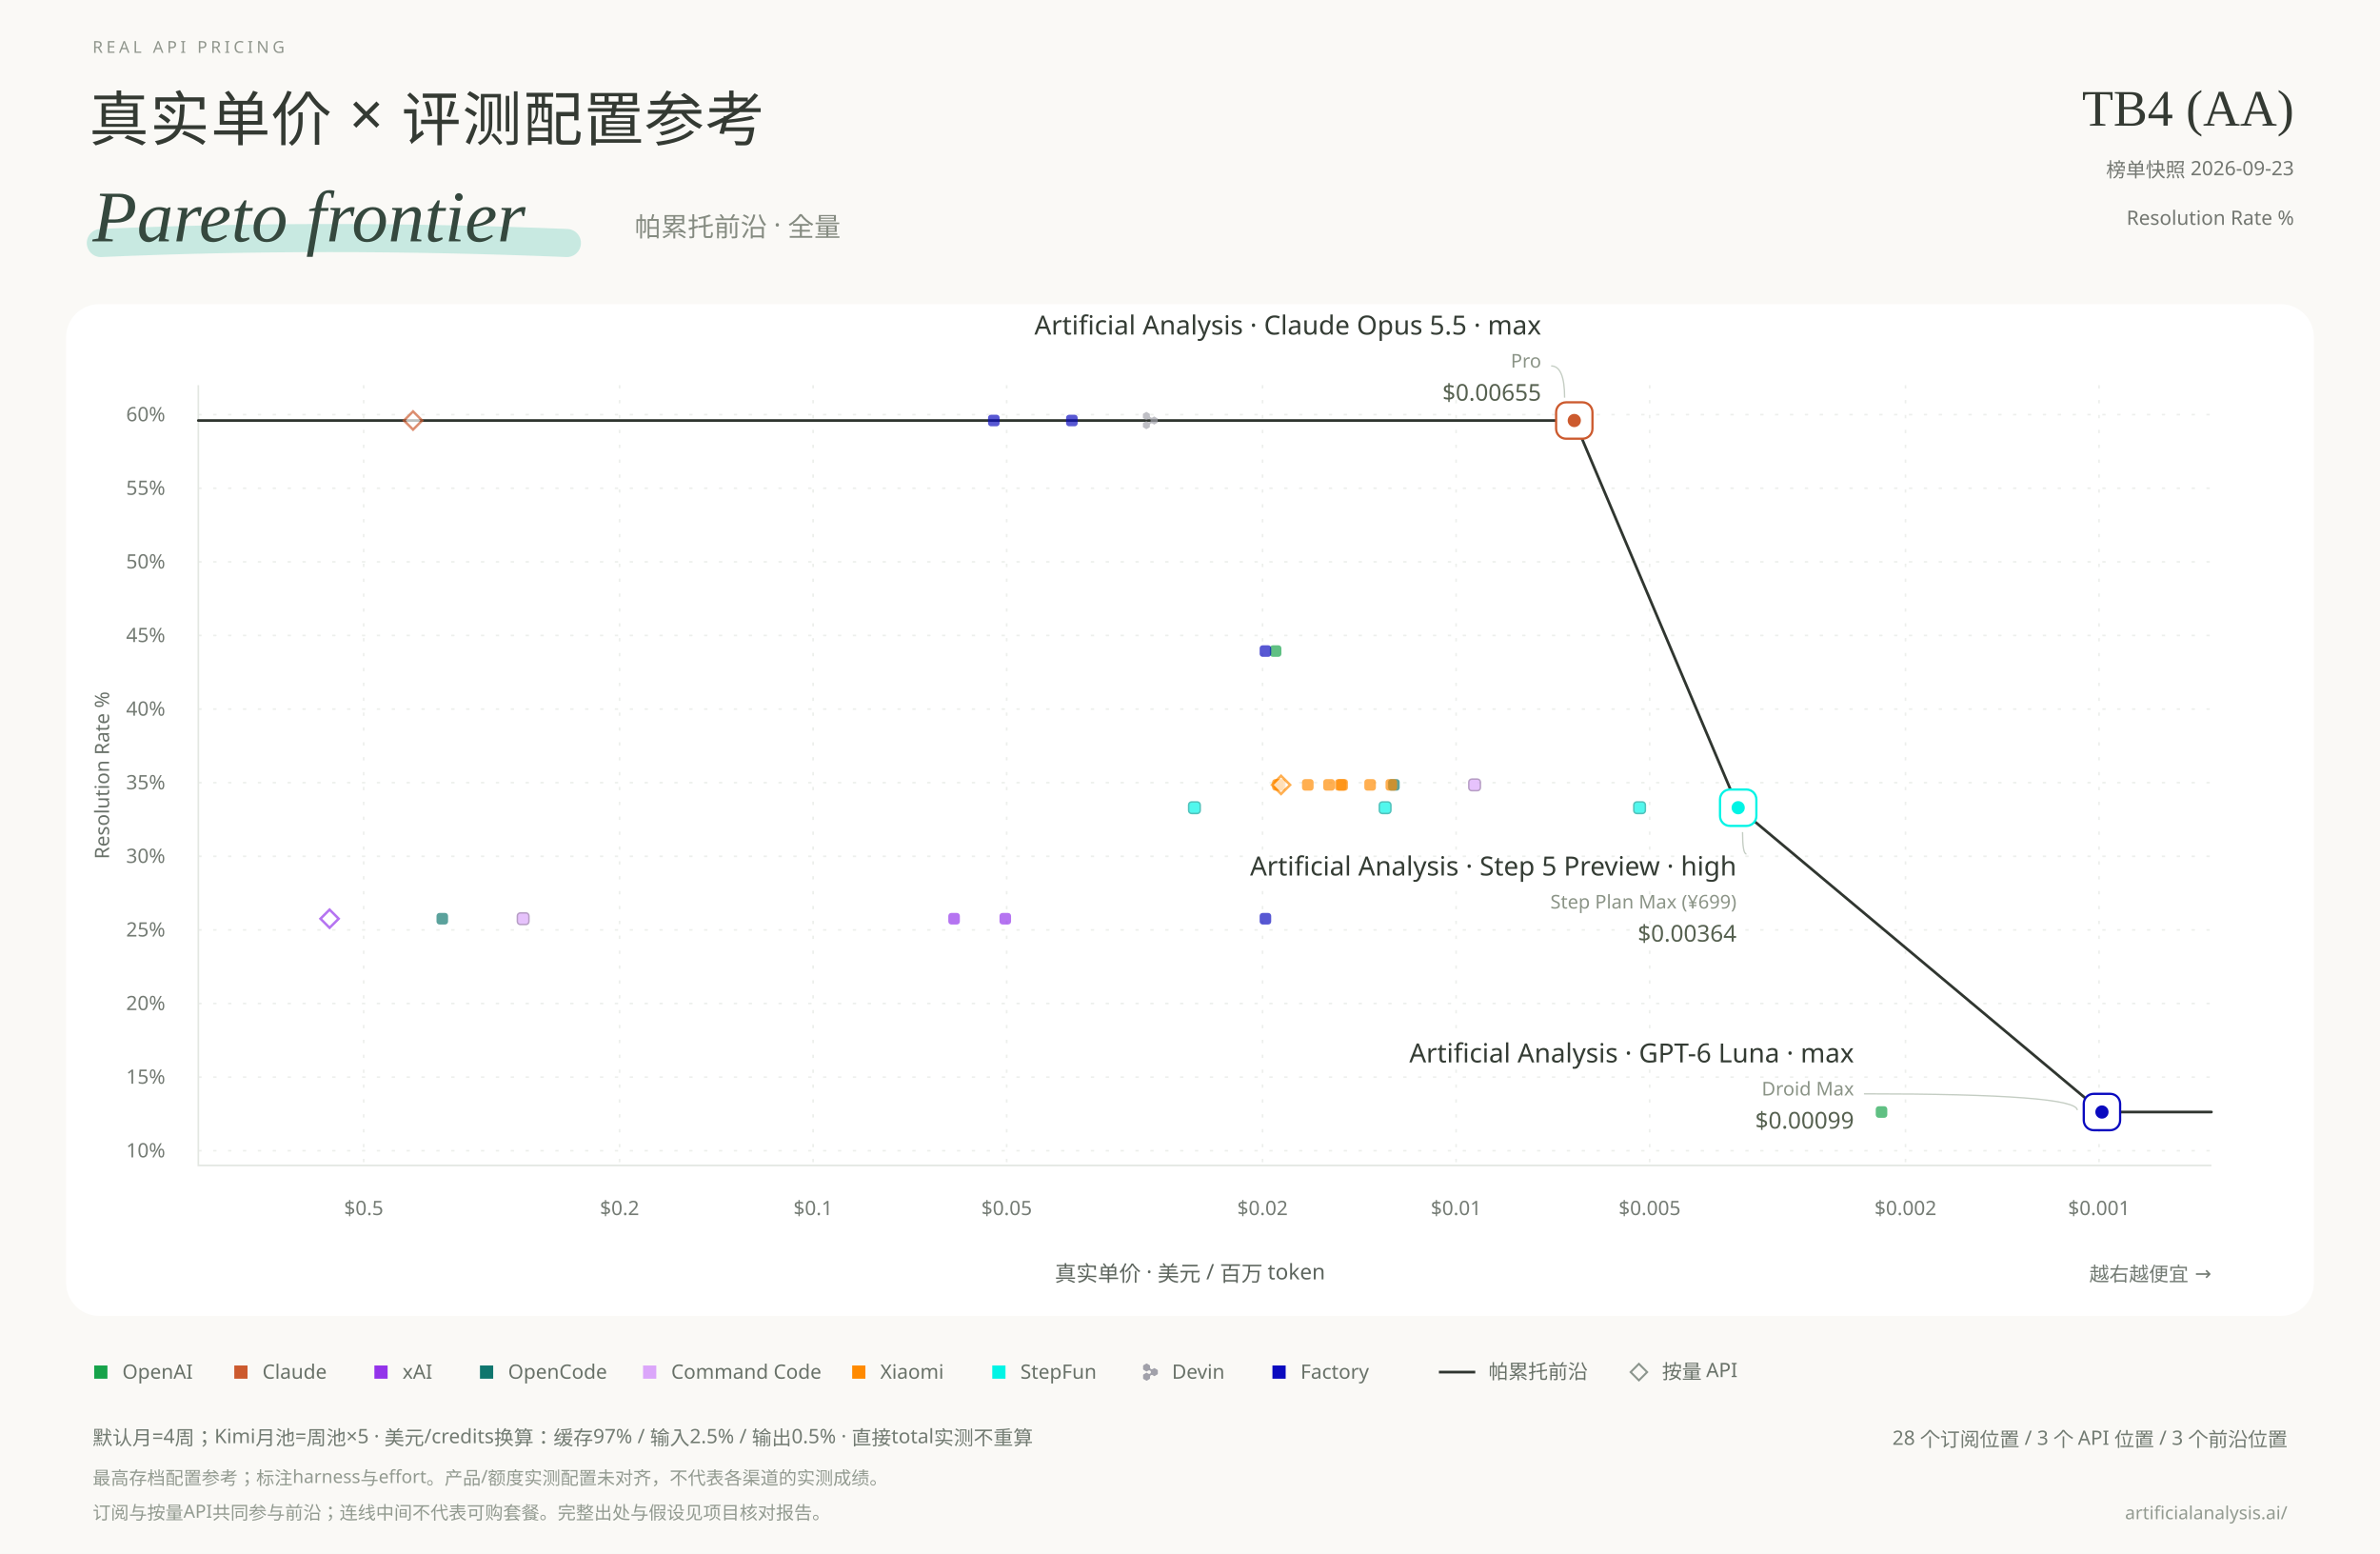
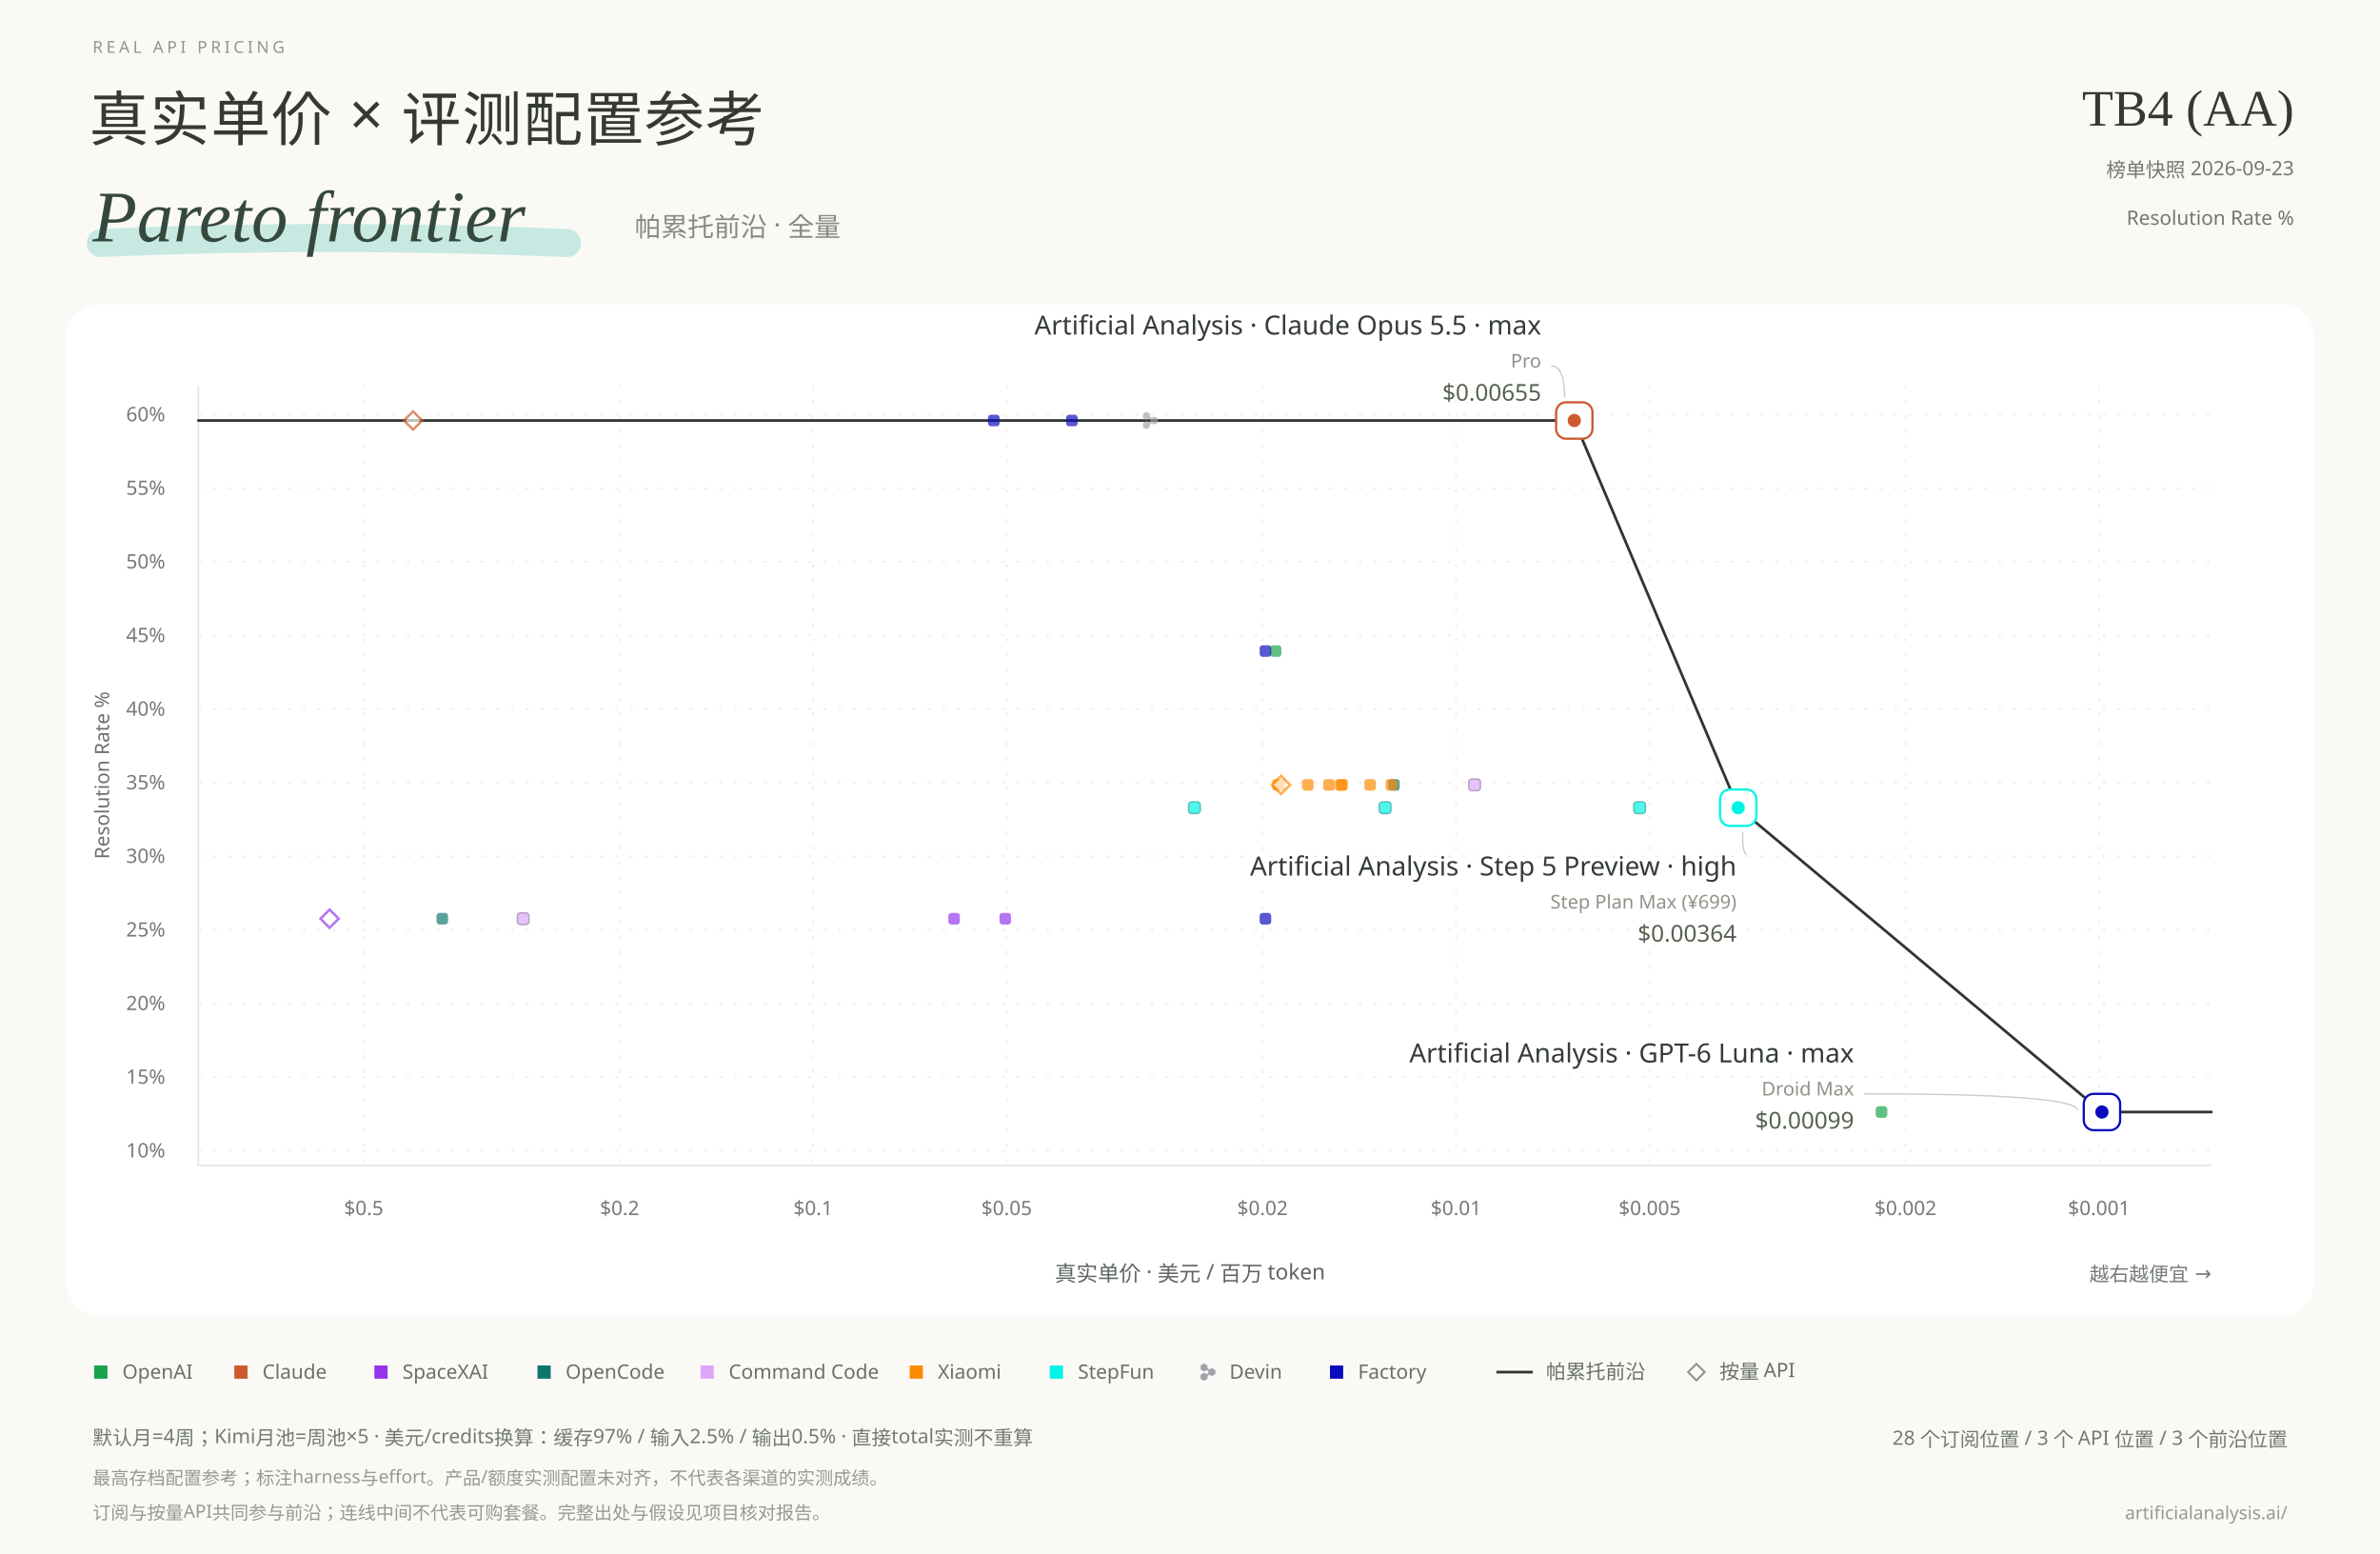
<svg xmlns="http://www.w3.org/2000/svg" width="1440" height="940" viewBox="0 0 1440 940" role="img" aria-labelledby="title desc">
  <style>text{font-family:"Microsoft YaHei","Segoe UI",sans-serif} .serif{font-family:"Times New Roman",serif} .number{font-family:"Segoe UI",sans-serif;font-variant-numeric:tabular-nums} .label-name{paint-order:stroke;stroke:#fff;stroke-width:5px;stroke-linejoin:round} .point:hover{opacity:1}</style>
  <rect width="1440" height="940" fill="#FAF9F6" />
  <text x="56.000" y="32.000" font-size="10" fill="#90968D" text-anchor="start" font-weight="400" letter-spacing="2.1">REAL API PRICING</text>
  <text x="54.000" y="85.000" font-size="36" fill="#343A33" text-anchor="start" font-weight="300" letter-spacing=".8">真实单价 × 评测配置参考</text>
  <path d="M61 147 Q197 141 343 147" stroke="#9FDDD0" stroke-width="17" stroke-linecap="round" opacity=".55" fill="none" />
  <text x="56.000" y="146.000" font-size="44" fill="#35483E" text-anchor="start" font-weight="400" class="serif" font-style="italic">Pareto frontier</text>
  <text x="384.000" y="143.000" font-size="16" fill="#858B81" text-anchor="start" font-weight="300">帕累托前沿 · 全量</text>
  <text x="1388.000" y="76.000" font-size="31" fill="#343A33" text-anchor="end" font-weight="400" class="serif">TB4 (AA)</text>
  <text x="1388.000" y="107.000" font-size="12" fill="#737771" text-anchor="end" font-weight="400">榜单快照  2026-09-23</text>
  <text x="1388.000" y="136.000" font-size="12" fill="#737771" text-anchor="end" font-weight="400">Resolution Rate %</text>
  <rect x="40" y="184" width="1360" height="612" rx="20" fill="#FFFFFF" />
  <path d="M1270.016 233V705" stroke="#E8EBE7" stroke-dasharray="2 7" opacity=".8" />
  <text x="1270.016" y="735.000" font-size="12" fill="#747B74" text-anchor="middle" font-weight="400" class="number">$0.001</text>
  <path d="M1152.909 233V705" stroke="#E8EBE7" stroke-dasharray="2 7" opacity=".8" />
  <text x="1152.909" y="735.000" font-size="12" fill="#747B74" text-anchor="middle" font-weight="400" class="number">$0.002</text>
  <path d="M998.101 233V705" stroke="#E8EBE7" stroke-dasharray="2 7" opacity=".8" />
  <text x="998.101" y="735.000" font-size="12" fill="#747B74" text-anchor="middle" font-weight="400" class="number">$0.005</text>
  <path d="M880.994 233V705" stroke="#E8EBE7" stroke-dasharray="2 7" opacity=".8" />
  <text x="880.994" y="735.000" font-size="12" fill="#747B74" text-anchor="middle" font-weight="400" class="number">$0.01</text>
  <path d="M763.886 233V705" stroke="#E8EBE7" stroke-dasharray="2 7" opacity=".8" />
  <text x="763.886" y="735.000" font-size="12" fill="#747B74" text-anchor="middle" font-weight="400" class="number">$0.02</text>
  <path d="M609.079 233V705" stroke="#E8EBE7" stroke-dasharray="2 7" opacity=".8" />
  <text x="609.079" y="735.000" font-size="12" fill="#747B74" text-anchor="middle" font-weight="400" class="number">$0.05</text>
  <path d="M491.971 233V705" stroke="#E8EBE7" stroke-dasharray="2 7" opacity=".8" />
  <text x="491.971" y="735.000" font-size="12" fill="#747B74" text-anchor="middle" font-weight="400" class="number">$0.1</text>
  <path d="M374.864 233V705" stroke="#E8EBE7" stroke-dasharray="2 7" opacity=".8" />
  <text x="374.864" y="735.000" font-size="12" fill="#747B74" text-anchor="middle" font-weight="400" class="number">$0.2</text>
  <path d="M220.056 233V705" stroke="#E8EBE7" stroke-dasharray="2 7" opacity=".8" />
  <text x="220.056" y="735.000" font-size="12" fill="#747B74" text-anchor="middle" font-weight="400" class="number">$0.5</text>
  <path d="M120 696.094H1338" stroke="#E8EBE7" stroke-dasharray="2 7" opacity=".8" />
  <text x="100.000" y="700.094" font-size="12" fill="#747B74" text-anchor="end" font-weight="400" class="number">10%</text>
  <path d="M120 651.566H1338" stroke="#E8EBE7" stroke-dasharray="2 7" opacity=".8" />
  <text x="100.000" y="655.566" font-size="12" fill="#747B74" text-anchor="end" font-weight="400" class="number">15%</text>
  <path d="M120 607.038H1338" stroke="#E8EBE7" stroke-dasharray="2 7" opacity=".8" />
  <text x="100.000" y="611.038" font-size="12" fill="#747B74" text-anchor="end" font-weight="400" class="number">20%</text>
  <path d="M120 562.509H1338" stroke="#E8EBE7" stroke-dasharray="2 7" opacity=".8" />
  <text x="100.000" y="566.509" font-size="12" fill="#747B74" text-anchor="end" font-weight="400" class="number">25%</text>
  <path d="M120 517.981H1338" stroke="#E8EBE7" stroke-dasharray="2 7" opacity=".8" />
  <text x="100.000" y="521.981" font-size="12" fill="#747B74" text-anchor="end" font-weight="400" class="number">30%</text>
  <path d="M120 473.453H1338" stroke="#E8EBE7" stroke-dasharray="2 7" opacity=".8" />
  <text x="100.000" y="477.453" font-size="12" fill="#747B74" text-anchor="end" font-weight="400" class="number">35%</text>
  <path d="M120 428.925H1338" stroke="#E8EBE7" stroke-dasharray="2 7" opacity=".8" />
  <text x="100.000" y="432.925" font-size="12" fill="#747B74" text-anchor="end" font-weight="400" class="number">40%</text>
  <path d="M120 384.396H1338" stroke="#E8EBE7" stroke-dasharray="2 7" opacity=".8" />
  <text x="100.000" y="388.396" font-size="12" fill="#747B74" text-anchor="end" font-weight="400" class="number">45%</text>
  <path d="M120 339.868H1338" stroke="#E8EBE7" stroke-dasharray="2 7" opacity=".8" />
  <text x="100.000" y="343.868" font-size="12" fill="#747B74" text-anchor="end" font-weight="400" class="number">50%</text>
  <path d="M120 295.340H1338" stroke="#E8EBE7" stroke-dasharray="2 7" opacity=".8" />
  <text x="100.000" y="299.340" font-size="12" fill="#747B74" text-anchor="end" font-weight="400" class="number">55%</text>
  <path d="M120 250.811H1338" stroke="#E8EBE7" stroke-dasharray="2 7" opacity=".8" />
  <text x="100.000" y="254.811" font-size="12" fill="#747B74" text-anchor="end" font-weight="400" class="number">60%</text>
  <path d="M120 233V705H1338" fill="none" stroke="#E3E7E2" />
  <text x="66.000" y="469.000" font-size="12" fill="#697169" text-anchor="middle" font-weight="400" transform="rotate(-90 66 469.0)">Resolution Rate %</text>
  <text x="720.000" y="775.000" font-size="13" fill="#5D655E" text-anchor="middle" font-weight="400">真实单价 · 美元 / 百万 token</text>
  <text x="1338.000" y="775.000" font-size="12" fill="#737B74" text-anchor="end" font-weight="400">越右越便宜 →</text>
  <path id="frontier" d="M120.000,254.374 L952.511,254.374 L1051.674,488.592 L1271.764,672.672 L1338.000,672.672" fill="none" stroke="#303630" stroke-width="1.65" stroke-linecap="round" stroke-linejoin="round" />
  <g class="point" data-billing="subscription" data-frontier="false" data-price="0.019083969" data-score="43.94" data-x="771.807" data-y="393.836" transform="translate(771.807 393.836)">
    <rect x="-3.5" y="-3.5" width="7" height="7" rx="1.8" fill="#16A34A" opacity=".68" />
  </g>
  <g class="point" data-billing="subscription" data-frontier="false" data-price="0.0021793614" data-score="12.63" data-x="1138.399" data-y="672.672" transform="translate(1138.399 672.672)">
    <rect x="-3.5" y="-3.5" width="7" height="7" rx="1.8" fill="#16A34A" opacity=".68" />
  </g>
  <g class="point" data-billing="subscription" data-frontier="false" data-price="0.029895366" data-score="59.6" data-x="695.973" data-y="254.374" transform="translate(695.973 254.374)">
    <path transform="translate(-4.46 -5.23) scale(0.091)" d="M0 38.652V14.835C7.06768e-06 13.788 0.546 12.821 1.431 12.298L21.581 0.393C22.467 -0.131 23.558 -0.131 24.444 0.393L44.594 12.298C45.48 12.821 46.025 13.788 46.025 14.835V26.998C46.114 31.04 48.201 34.938 51.872 37.108C55.544 39.277 59.886 39.178 63.351 37.235L73.644 31.153C74.53 30.63 75.621 30.63 76.507 31.153L96.657 43.058C97.543 43.582 98.088 44.549 98.088 45.596V69.406C98.088 70.453 97.543 71.42 96.657 71.943L76.507 83.849C75.621 84.372 74.53 84.372 73.644 83.849L63.434 77.816C59.956 75.828 55.574 75.71 51.873 77.896C48.202 80.065 46.115 83.963 46.026 88.005V100.165C46.026 101.212 45.48 102.179 44.595 102.702L24.445 114.607C23.559 115.131 22.468 115.131 21.582 114.607L1.432 102.702C0.547 102.179 0.001 101.212 0.001 100.165V76.355C0.001 75.308 0.547 74.341 1.432 73.817L21.582 61.912C22.468 61.389 23.559 61.389 24.445 61.912L34.762 68.008C38.222 69.937 42.553 70.031 46.215 67.867C49.916 65.68 52.006 61.737 52.063 57.66C51.975 53.619 49.887 49.303 46.216 47.133C42.545 44.964 38.202 45.063 34.737 47.006L24.397 53.15C23.507 53.679 22.409 53.678 21.52 53.149L1.423 41.184C0.542 40.66 -7.06754e-06 39.695 0 38.652Z" fill="#A1A1AA" opacity="0.68" />
  </g>
  <g class="point" data-billing="subscription" data-frontier="false" data-price="0.039588282" data-score="59.6" data-x="648.527" data-y="254.374" transform="translate(648.527 254.374)">
    <rect x="-3.5" y="-3.5" width="7" height="7" rx="1.8" fill="#0A0ABF" opacity=".68" />
  </g>
  <g class="point" data-billing="subscription" data-frontier="false" data-price="0.052356021" data-score="59.6" data-x="601.299" data-y="254.374" transform="translate(601.299 254.374)">
    <rect x="-3.5" y="-3.5" width="7" height="7" rx="1.8" fill="#0A0ABF" opacity=".68" />
  </g>
  <g class="point" data-billing="subscription" data-frontier="false" data-price="0.0066291018" data-score="59.6" data-x="950.452" data-y="254.374" transform="translate(950.452 254.374)">
    <rect x="-3.5" y="-3.5" width="7" height="7" rx="1.8" fill="#CC5A2E" opacity=".68" />
  </g>
  <g class="point" data-billing="subscription" data-frontier="true" data-price="0.0065487885" data-score="59.6" data-x="952.511" data-y="254.374" transform="translate(952.511 254.374)">
    <rect x="-11" y="-11" width="22" height="22" rx="6" fill="#FFF" stroke="#CC5A2E" stroke-width="1.35" />
    <circle r="4" fill="#CC5A2E" />
  </g>
  <g class="point" data-billing="subscription" data-frontier="false" data-price="0.060362173" data-score="25.76" data-x="577.259" data-y="555.741" transform="translate(577.259 555.741)">
    <rect x="-3.5" y="-3.5" width="7" height="7" rx="1.8" fill="#9333EA" opacity=".68" />
  </g>
  <g class="point" data-billing="subscription" data-frontier="false" data-price="0.050251256" data-score="25.76" data-x="608.232" data-y="555.741" transform="translate(608.232 555.741)">
    <rect x="-3.5" y="-3.5" width="7" height="7" rx="1.8" fill="#9333EA" opacity=".68" />
  </g>
  <g class="point" data-billing="subscription" data-frontier="false" data-price="0.37735849" data-score="25.76" data-x="267.601" data-y="555.741" transform="translate(267.601 555.741)">
    <rect x="-3.5" y="-3.5" width="7" height="7" rx="1.8" fill="#0F766E" opacity=".68" />
  </g>
  <g class="point" data-billing="subscription" data-frontier="false" data-price="0.012493753" data-score="34.85" data-x="843.378" data-y="474.789" transform="translate(843.378 474.789)">
    <rect x="-3.5" y="-3.5" width="7" height="7" rx="1.8" fill="#0F766E" opacity=".68" />
  </g>
  <g class="point" data-billing="subscription" data-frontier="false" data-price="0.28248588" data-score="25.76" data-x="316.523" data-y="555.741" transform="translate(316.523 555.741)">
    <rect x="-3.5" y="-3.5" width="7" height="7" rx="1.8" fill="#DBA6FA" opacity=".68" stroke="#9571AA" stroke-width=".9" />
  </g>
  <g class="point" data-billing="subscription" data-frontier="false" data-price="0.0093589144" data-score="34.85" data-x="892.188" data-y="474.789" transform="translate(892.188 474.789)">
    <rect x="-3.5" y="-3.5" width="7" height="7" rx="1.8" fill="#DBA6FA" opacity=".68" stroke="#9571AA" stroke-width=".9" />
  </g>
  <g class="point" data-billing="subscription" data-frontier="false" data-price="0.025524451" data-score="33.3" data-x="722.678" data-y="488.592" transform="translate(722.678 488.592)">
    <rect x="-3.5" y="-3.5" width="7" height="7" rx="1.8" fill="#00F4E5" opacity=".68" stroke="#00A69C" stroke-width=".9" />
  </g>
  <g class="point" data-billing="subscription" data-frontier="false" data-price="0.012893591" data-score="33.3" data-x="838.056" data-y="488.592" transform="translate(838.056 488.592)">
    <rect x="-3.5" y="-3.5" width="7" height="7" rx="1.8" fill="#00F4E5" opacity=".68" stroke="#00A69C" stroke-width=".9" />
  </g>
  <g class="point" data-billing="subscription" data-frontier="false" data-price="0.0051833009" data-score="33.3" data-x="992.018" data-y="488.592" transform="translate(992.018 488.592)">
    <rect x="-3.5" y="-3.5" width="7" height="7" rx="1.8" fill="#00F4E5" opacity=".68" stroke="#00A69C" stroke-width=".9" />
  </g>
  <g class="point" data-billing="subscription" data-frontier="true" data-price="0.0036413211" data-score="33.3" data-x="1051.674" data-y="488.592" transform="translate(1051.674 488.592)">
    <rect x="-11" y="-11" width="22" height="22" rx="6" fill="#FFF" stroke="#00F4E5" stroke-width="1.35" />
    <circle r="4" fill="#00F4E5" />
  </g>
  <g class="point" data-billing="subscription" data-frontier="false" data-price="0.018927445" data-score="34.85" data-x="773.199" data-y="474.789" transform="translate(773.199 474.789)">
    <rect x="-3.5" y="-3.5" width="7" height="7" rx="1.8" fill="#FF8A00" opacity=".68" />
  </g>
  <g class="point" data-billing="subscription" data-frontier="false" data-price="0.01511335" data-score="34.85" data-x="811.218" data-y="474.789" transform="translate(811.218 474.789)">
    <rect x="-3.5" y="-3.5" width="7" height="7" rx="1.8" fill="#FF8A00" opacity=".68" />
  </g>
  <g class="point" data-billing="subscription" data-frontier="false" data-price="0.01880141" data-score="34.85" data-x="774.327" data-y="474.789" transform="translate(774.327 474.789)">
    <rect x="-3.5" y="-3.5" width="7" height="7" rx="1.8" fill="#FF8A00" opacity=".68" />
  </g>
  <g class="point" data-billing="subscription" data-frontier="false" data-price="0.015037594" data-score="34.85" data-x="812.067" data-y="474.789" transform="translate(812.067 474.789)">
    <rect x="-3.5" y="-3.5" width="7" height="7" rx="1.8" fill="#FF8A00" opacity=".68" />
  </g>
  <g class="point" data-billing="subscription" data-frontier="false" data-price="0.017006803" data-score="34.85" data-x="791.276" data-y="474.789" transform="translate(791.276 474.789)">
    <rect x="-3.5" y="-3.5" width="7" height="7" rx="1.8" fill="#FF8A00" opacity=".68" />
  </g>
  <g class="point" data-billing="subscription" data-frontier="false" data-price="0.013605442" data-score="34.85" data-x="828.976" data-y="474.789" transform="translate(828.976 474.789)">
    <rect x="-3.5" y="-3.5" width="7" height="7" rx="1.8" fill="#FF8A00" opacity=".68" />
  </g>
  <g class="point" data-billing="subscription" data-frontier="false" data-price="0.015762926" data-score="34.85" data-x="804.109" data-y="474.789" transform="translate(804.109 474.789)">
    <rect x="-3.5" y="-3.5" width="7" height="7" rx="1.8" fill="#FF8A00" opacity=".68" />
  </g>
  <g class="point" data-billing="subscription" data-frontier="false" data-price="0.01261034" data-score="34.85" data-x="841.809" data-y="474.789" transform="translate(841.809 474.789)">
    <rect x="-3.5" y="-3.5" width="7" height="7" rx="1.8" fill="#FF8A00" opacity=".68" />
  </g>
  <g class="point" data-billing="subscription" data-frontier="false" data-price="0.019794141" data-score="43.94" data-x="765.634" data-y="393.836" transform="translate(765.634 393.836)">
    <rect x="-3.5" y="-3.5" width="7" height="7" rx="1.8" fill="#0A0ABF" opacity=".68" />
  </g>
  <g class="point" data-billing="subscription" data-frontier="true" data-price="0.00098970705" data-score="12.63" data-x="1271.764" data-y="672.672" transform="translate(1271.764 672.672)">
    <rect x="-11" y="-11" width="22" height="22" rx="6" fill="#FFF" stroke="#0A0ABF" stroke-width="1.35" />
    <circle r="4" fill="#0A0ABF" />
  </g>
  <g class="point" data-billing="subscription" data-frontier="false" data-price="0.019794141" data-score="25.76" data-x="765.634" data-y="555.741" transform="translate(765.634 555.741)">
    <rect x="-3.5" y="-3.5" width="7" height="7" rx="1.8" fill="#0A0ABF" opacity=".68" />
  </g>
  <g class="point" data-billing="metered" data-frontier="false" data-price="0.565" data-score="25.76" data-x="199.407" data-y="555.741" transform="translate(199.407 555.741)">
    <path d="M0 -5.5L5.5 0 0 5.5 -5.5 0Z" fill="white" stroke="#9333EA" stroke-width="1.5" opacity=".68" />
  </g>
  <g class="point" data-billing="metered" data-frontier="false" data-price="0.018717" data-score="34.85" data-x="775.088" data-y="474.789" transform="translate(775.088 474.789)">
    <path d="M0 -5.5L5.5 0 0 5.5 -5.5 0Z" fill="white" stroke="#FF8A00" stroke-width="1.5" opacity=".68" />
  </g>
  <g class="point" data-billing="metered" data-frontier="false" data-price="0.419" data-score="59.6" data-x="249.916" data-y="254.374" transform="translate(249.916 254.374)">
    <path d="M0 -5.5L5.5 0 0 5.5 -5.5 0Z" fill="white" stroke="#CC5A2E" stroke-width="1.5" opacity=".68" />
  </g>
  <g class="front-label" data-model="claude-opus-5.5">
    <path d="M946.653,240.565Q946.653,221.374 938.511,221.374" stroke="#C4CDC3" stroke-width=".8" fill="none" />
    <text x="932.511" y="202.374" font-size="16" fill="#343C34" text-anchor="end" font-weight="400" class="label-name">Artificial Analysis · Claude Opus 5.5 · max</text>
    <text x="932.511" y="222.374" font-size="11.5" fill="#8B9487" text-anchor="end" font-weight="400">Pro</text>
    <text x="932.511" y="242.374" font-size="14" fill="#566150" text-anchor="end" font-weight="400" class="number">$0.00655</text>
  </g>
  <g class="front-label" data-model="step-5-preview">
    <path d="M1054.311,503.359Q1054.311,516.592 1056.674,516.592" stroke="#C4CDC3" stroke-width=".8" fill="none" />
    <text x="1050.674" y="529.592" font-size="16" fill="#343C34" text-anchor="end" font-weight="400" class="label-name">Artificial Analysis · Step 5 Preview · high</text>
    <text x="1050.674" y="549.592" font-size="11.5" fill="#8B9487" text-anchor="end" font-weight="400">Step Plan Max (¥699)</text>
    <text x="1050.674" y="569.592" font-size="14" fill="#566150" text-anchor="end" font-weight="400" class="number">$0.00364</text>
  </g>
  <g class="front-label" data-model="gpt-6-luna">
    <path d="M1256.808,671.530Q1256.808,661.672 1127.764,661.672" stroke="#C4CDC3" stroke-width=".8" fill="none" />
    <text x="1121.764" y="642.672" font-size="16" fill="#343C34" text-anchor="end" font-weight="400" class="label-name">Artificial Analysis · GPT-6 Luna · max</text>
    <text x="1121.764" y="662.672" font-size="11.5" fill="#8B9487" text-anchor="end" font-weight="400">Droid Max</text>
    <text x="1121.764" y="682.672" font-size="14" fill="#566150" text-anchor="end" font-weight="400" class="number">$0.00099</text>
  </g>
  <rect x="57" y="826" width="8" height="8" fill="#16A34A" />
  <text x="74.000" y="834.000" font-size="12" fill="#687168" text-anchor="start" font-weight="400">OpenAI</text>
  <rect x="141.76" y="826" width="8" height="8" fill="#CC5A2E" />
  <text x="158.760" y="834.000" font-size="12" fill="#687168" text-anchor="start" font-weight="400">Claude</text>
  <rect x="226.52" y="826" width="8" height="8" fill="#9333EA" />
-   <text x="243.520" y="834.000" font-size="12" fill="#687168" text-anchor="start" font-weight="400">xAI</text>
-   <rect x="290.4" y="826" width="8" height="8" fill="#0F766E" />
-   <text x="307.400" y="834.000" font-size="12" fill="#687168" text-anchor="start" font-weight="400">OpenCode</text>
-   <rect x="389.08" y="826" width="8" height="8" fill="#DBA6FA" />
-   <text x="406.080" y="834.000" font-size="12" fill="#687168" text-anchor="start" font-weight="400">Command Code</text>
-   <rect x="515.6" y="826" width="8" height="8" fill="#FF8A00" />
-   <text x="532.600" y="834.000" font-size="12" fill="#687168" text-anchor="start" font-weight="400">Xiaomi</text>
-   <rect x="600.36" y="826" width="8" height="8" fill="#00F4E5" />
-   <text x="617.360" y="834.000" font-size="12" fill="#687168" text-anchor="start" font-weight="400">StepFun</text>
-   <path transform="translate(691.62 824.77) scale(0.091)" d="M0 38.652V14.835C7.06768e-06 13.788 0.546 12.821 1.431 12.298L21.581 0.393C22.467 -0.131 23.558 -0.131 24.444 0.393L44.594 12.298C45.48 12.821 46.025 13.788 46.025 14.835V26.998C46.114 31.04 48.201 34.938 51.872 37.108C55.544 39.277 59.886 39.178 63.351 37.235L73.644 31.153C74.53 30.63 75.621 30.63 76.507 31.153L96.657 43.058C97.543 43.582 98.088 44.549 98.088 45.596V69.406C98.088 70.453 97.543 71.42 96.657 71.943L76.507 83.849C75.621 84.372 74.53 84.372 73.644 83.849L63.434 77.816C59.956 75.828 55.574 75.71 51.873 77.896C48.202 80.065 46.115 83.963 46.026 88.005V100.165C46.026 101.212 45.48 102.179 44.595 102.702L24.445 114.607C23.559 115.131 22.468 115.131 21.582 114.607L1.432 102.702C0.547 102.179 0.001 101.212 0.001 100.165V76.355C0.001 75.308 0.547 74.341 1.432 73.817L21.582 61.912C22.468 61.389 23.559 61.389 24.445 61.912L34.762 68.008C38.222 69.937 42.553 70.031 46.215 67.867C49.916 65.68 52.006 61.737 52.063 57.66C51.975 53.619 49.887 49.303 46.216 47.133C42.545 44.964 38.202 45.063 34.737 47.006L24.397 53.15C23.507 53.679 22.409 53.678 21.52 53.149L1.423 41.184C0.542 40.66 -7.06754e-06 39.695 0 38.652Z" fill="#A1A1AA" opacity="1.0" />
-   <text x="709.080" y="834.000" font-size="12" fill="#687168" text-anchor="start" font-weight="400">Devin</text>
-   <rect x="769.88" y="826" width="8" height="8" fill="#0A0ABF" />
-   <text x="786.880" y="834.000" font-size="12" fill="#687168" text-anchor="start" font-weight="400">Factory</text>
-   <path d="M870.6 830h22" stroke="#303630" stroke-width="1.65" />
-   <text x="900.600" y="834.000" font-size="12" fill="#687168" text-anchor="start" font-weight="400">帕累托前沿</text>
-   <path d="M991.6 825l5 5-5 5-5-5Z" fill="none" stroke="#8B958D" stroke-width="1.2" />
-   <text x="1005.600" y="834.000" font-size="12" fill="#687168" text-anchor="start" font-weight="400">按量 API</text>
+   <text x="243.520" y="834.000" font-size="12" fill="#687168" text-anchor="start" font-weight="400">SpaceXAI</text>
+   <rect x="325.2" y="826" width="8" height="8" fill="#0F766E" />
+   <text x="342.200" y="834.000" font-size="12" fill="#687168" text-anchor="start" font-weight="400">OpenCode</text>
+   <rect x="423.88" y="826" width="8" height="8" fill="#DBA6FA" />
+   <text x="440.880" y="834.000" font-size="12" fill="#687168" text-anchor="start" font-weight="400">Command Code</text>
+   <rect x="550.4" y="826" width="8" height="8" fill="#FF8A00" />
+   <text x="567.400" y="834.000" font-size="12" fill="#687168" text-anchor="start" font-weight="400">Xiaomi</text>
+   <rect x="635.16" y="826" width="8" height="8" fill="#00F4E5" />
+   <text x="652.160" y="834.000" font-size="12" fill="#687168" text-anchor="start" font-weight="400">StepFun</text>
+   <path transform="translate(726.42 824.77) scale(0.091)" d="M0 38.652V14.835C7.06768e-06 13.788 0.546 12.821 1.431 12.298L21.581 0.393C22.467 -0.131 23.558 -0.131 24.444 0.393L44.594 12.298C45.48 12.821 46.025 13.788 46.025 14.835V26.998C46.114 31.04 48.201 34.938 51.872 37.108C55.544 39.277 59.886 39.178 63.351 37.235L73.644 31.153C74.53 30.63 75.621 30.63 76.507 31.153L96.657 43.058C97.543 43.582 98.088 44.549 98.088 45.596V69.406C98.088 70.453 97.543 71.42 96.657 71.943L76.507 83.849C75.621 84.372 74.53 84.372 73.644 83.849L63.434 77.816C59.956 75.828 55.574 75.71 51.873 77.896C48.202 80.065 46.115 83.963 46.026 88.005V100.165C46.026 101.212 45.48 102.179 44.595 102.702L24.445 114.607C23.559 115.131 22.468 115.131 21.582 114.607L1.432 102.702C0.547 102.179 0.001 101.212 0.001 100.165V76.355C0.001 75.308 0.547 74.341 1.432 73.817L21.582 61.912C22.468 61.389 23.559 61.389 24.445 61.912L34.762 68.008C38.222 69.937 42.553 70.031 46.215 67.867C49.916 65.68 52.006 61.737 52.063 57.66C51.975 53.619 49.887 49.303 46.216 47.133C42.545 44.964 38.202 45.063 34.737 47.006L24.397 53.15C23.507 53.679 22.409 53.678 21.52 53.149L1.423 41.184C0.542 40.66 -7.06754e-06 39.695 0 38.652Z" fill="#A1A1AA" opacity="1.0" />
+   <text x="743.880" y="834.000" font-size="12" fill="#687168" text-anchor="start" font-weight="400">Devin</text>
+   <rect x="804.68" y="826" width="8" height="8" fill="#0A0ABF" />
+   <text x="821.680" y="834.000" font-size="12" fill="#687168" text-anchor="start" font-weight="400">Factory</text>
+   <path d="M905.4 830h22" stroke="#303630" stroke-width="1.65" />
+   <text x="935.400" y="834.000" font-size="12" fill="#687168" text-anchor="start" font-weight="400">帕累托前沿</text>
+   <path d="M1026.4 825l5 5-5 5-5-5Z" fill="none" stroke="#8B958D" stroke-width="1.2" />
+   <text x="1040.400" y="834.000" font-size="12" fill="#687168" text-anchor="start" font-weight="400">按量 API</text>
  <text x="56.000" y="874.000" font-size="12" fill="#727B72" text-anchor="start" font-weight="400">默认月=4周；Kimi月池=周池×5 · 美元/credits换算：缓存97% / 输入2.5% / 输出0.5% · 直接total实测不重算</text>
  <text x="1384.000" y="874.000" font-size="12" fill="#727B72" text-anchor="end" font-weight="400">28 个订阅位置 / 3 个 API 位置 / 3 个前沿位置</text>
  <text x="56.000" y="898.000" font-size="11" fill="#929A90" text-anchor="start" font-weight="400">最高存档配置参考；标注harness与effort。产品/额度实测配置未对齐，不代表各渠道的实测成绩。</text>
  <text x="56.000" y="919.000" font-size="11" fill="#929A90" text-anchor="start" font-weight="400">订阅与按量API共同参与前沿；连线中间不代表可购套餐。完整出处与假设见项目核对报告。</text>
  <text x="1384.000" y="919.000" font-size="11" fill="#929A90" text-anchor="end" font-weight="400">artificialanalysis.ai/</text>
</svg>
